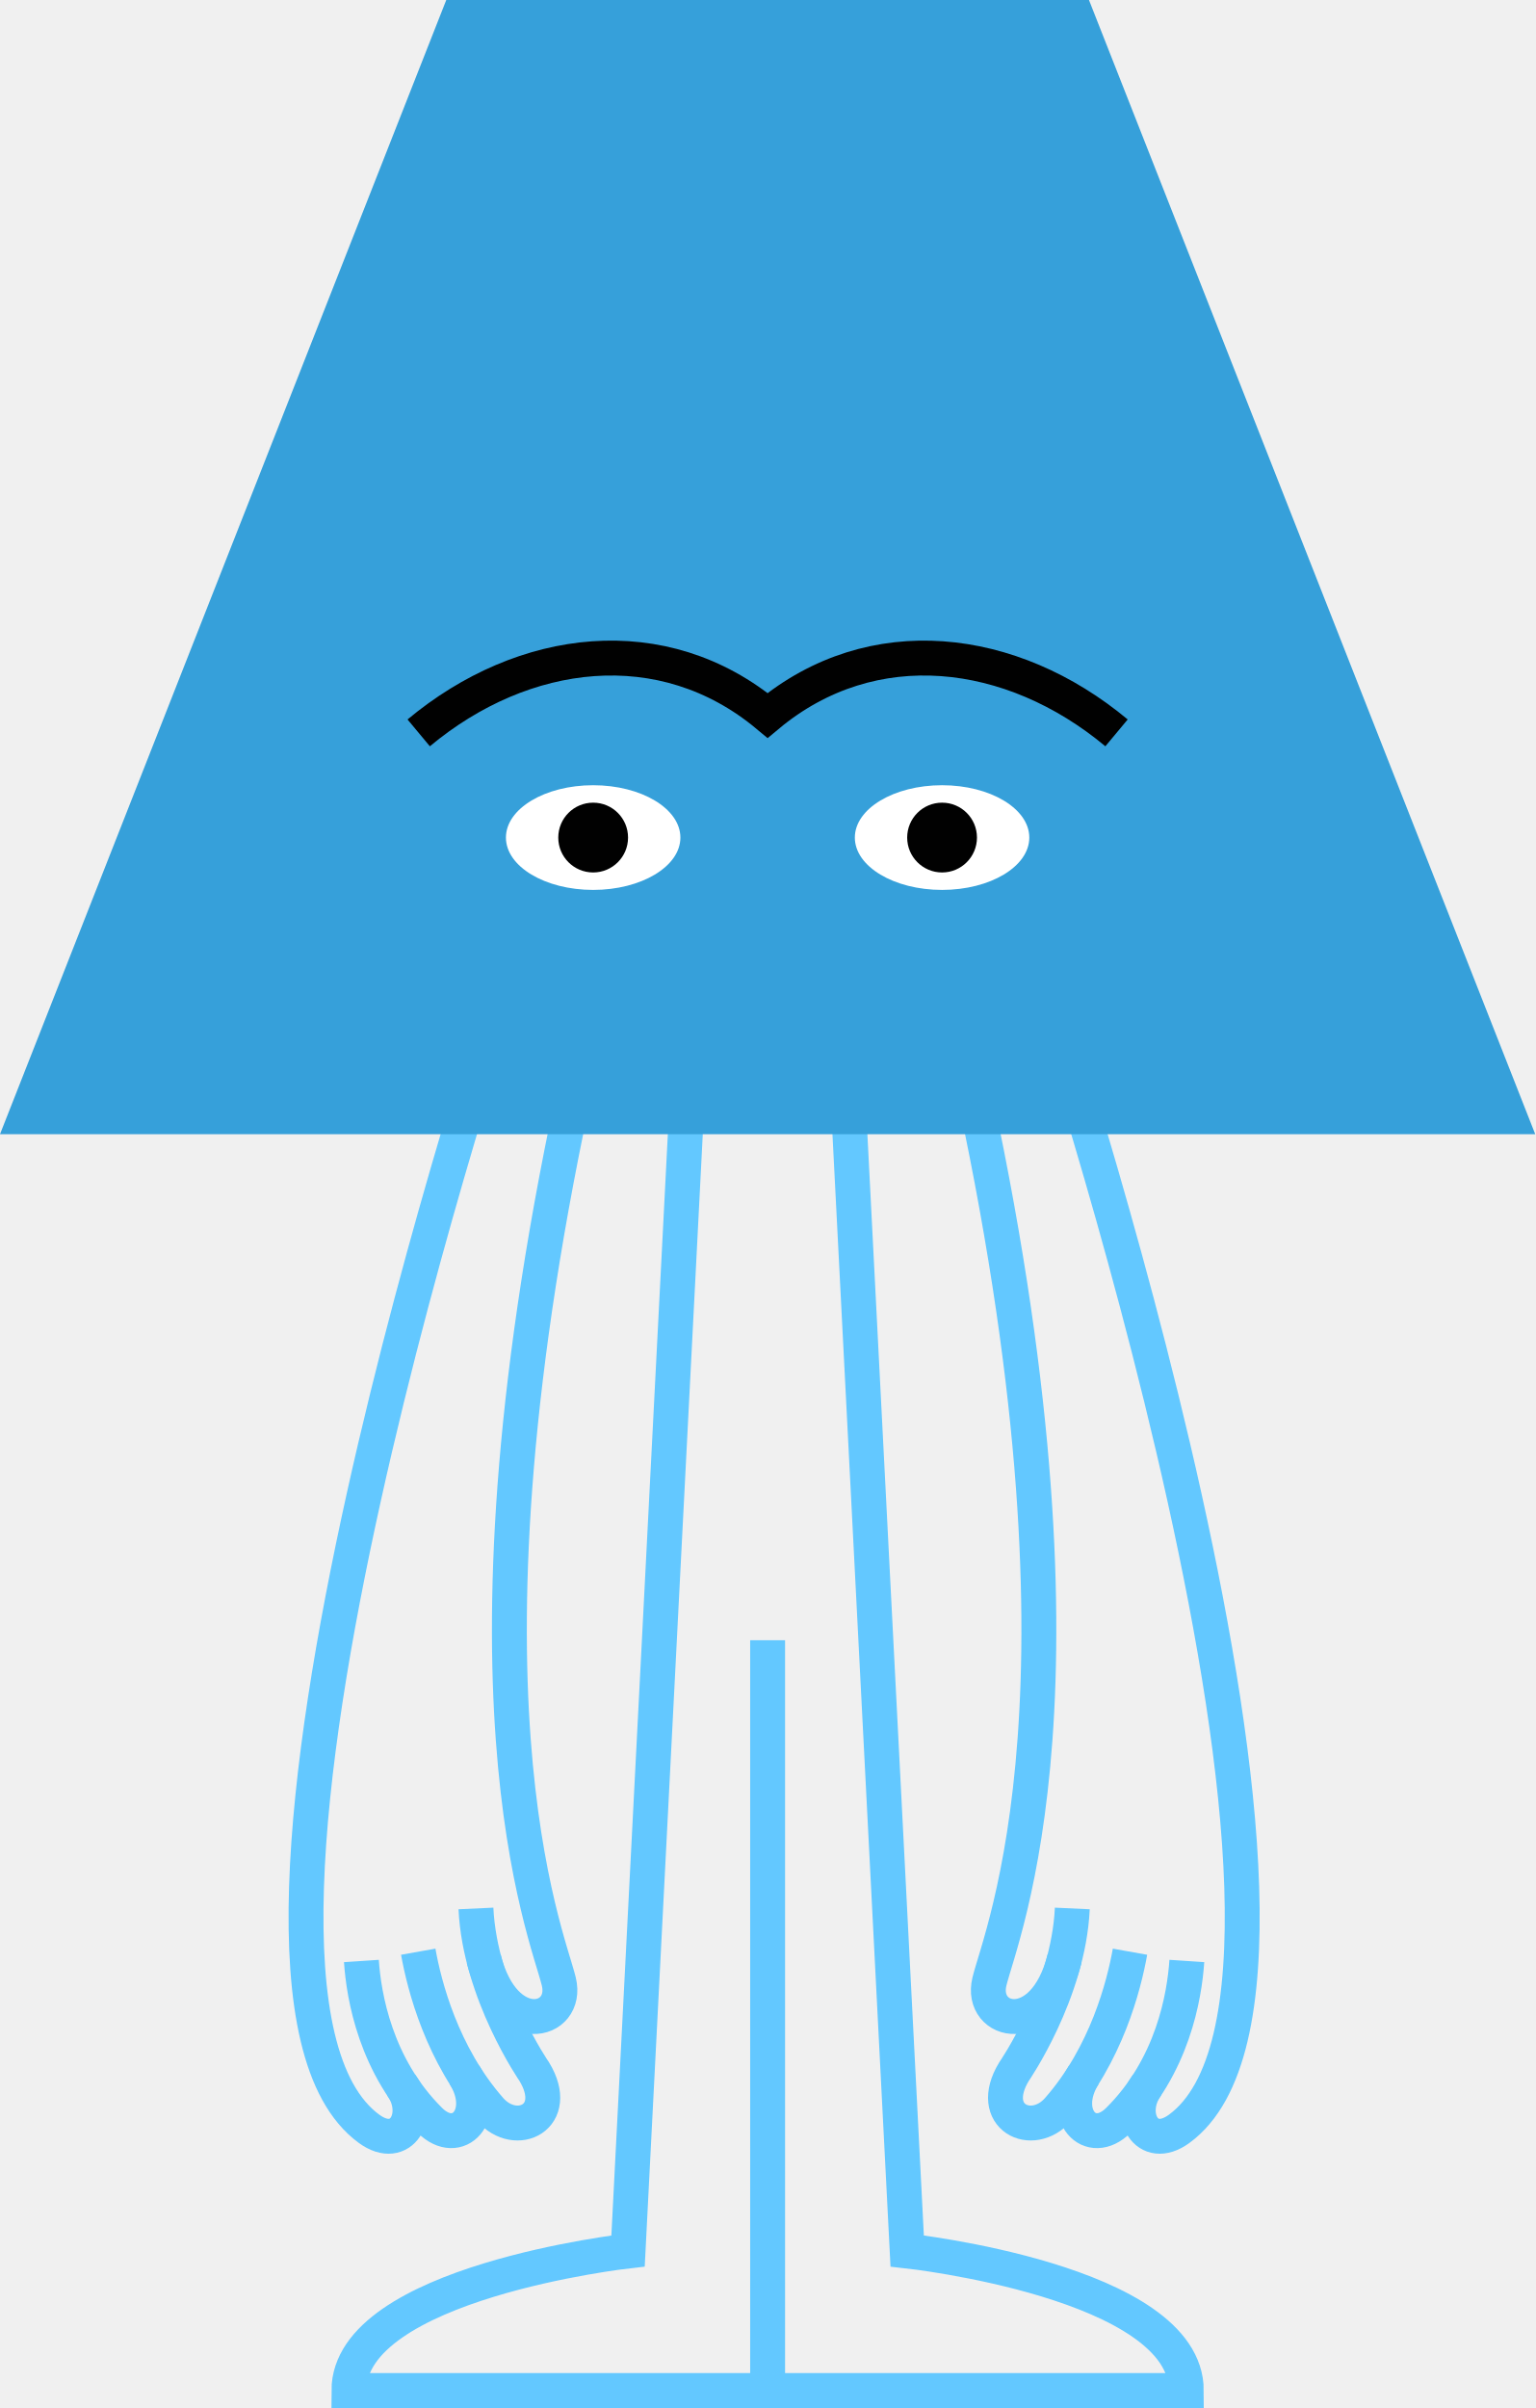
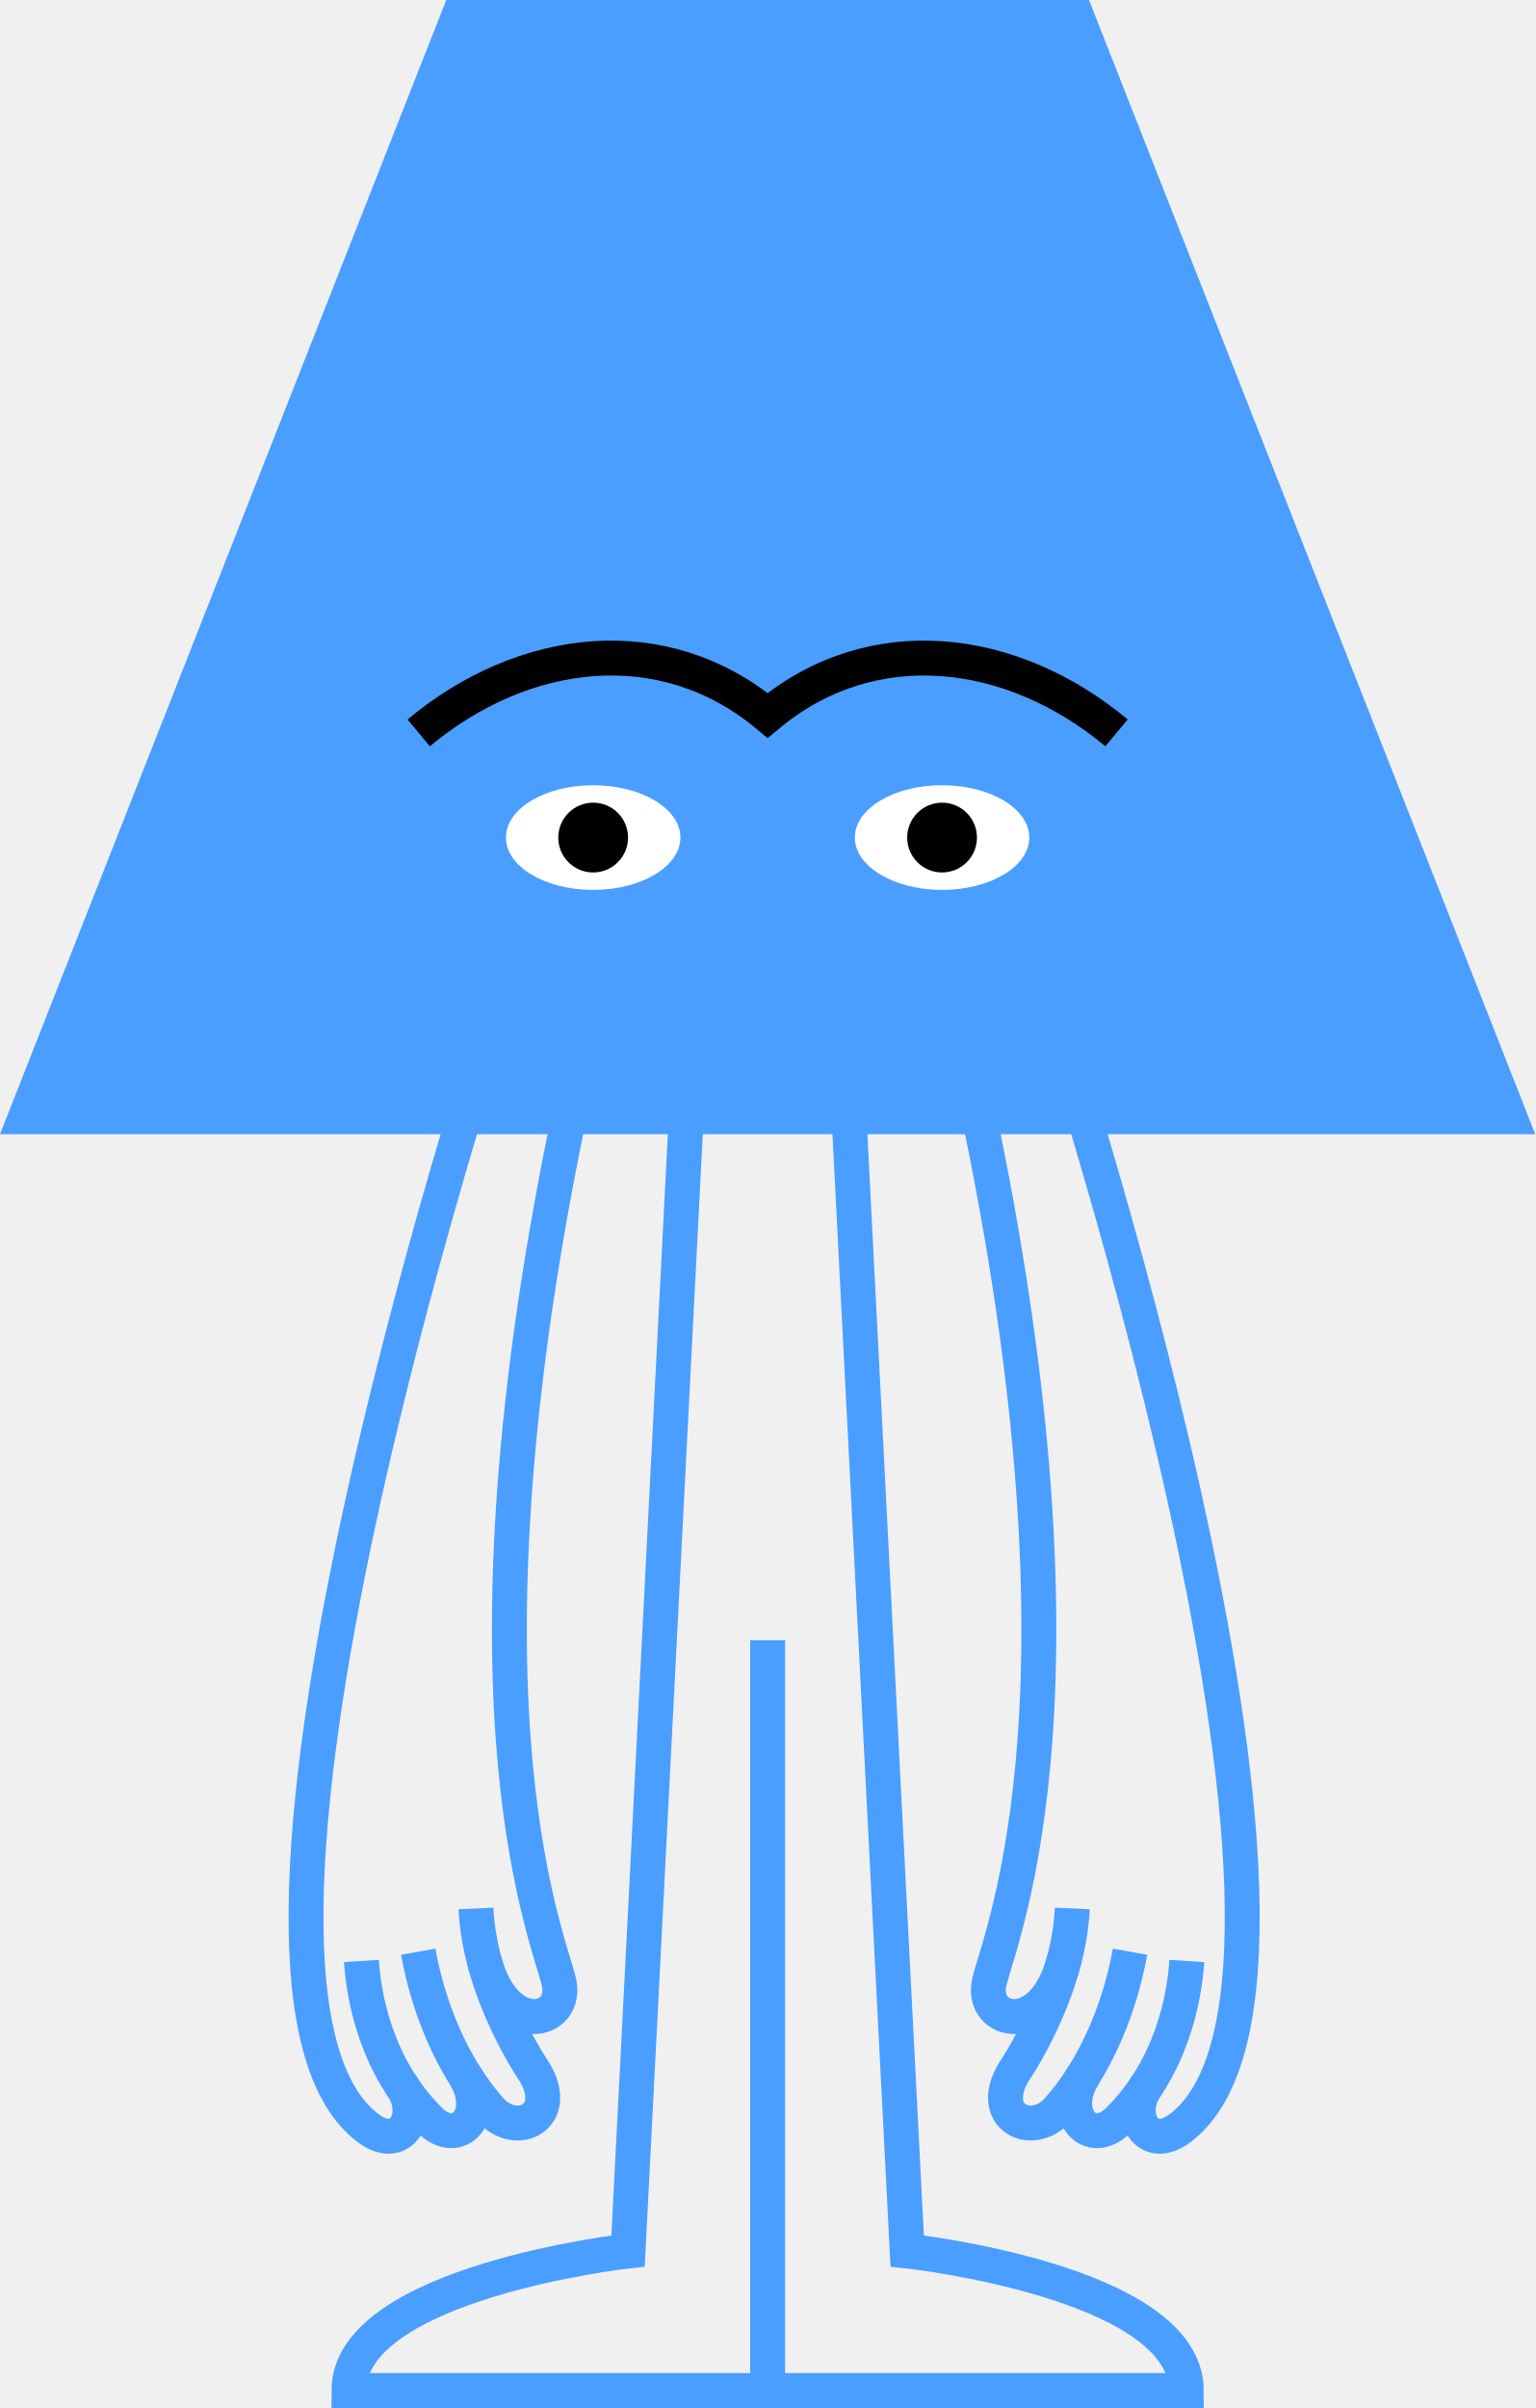
<svg xmlns="http://www.w3.org/2000/svg" width="88" height="138" viewBox="0 0 88 138" fill="none">
  <g clip-path="url(#clip0_505_4418)">
-     <path d="M55.541 61.244C63.407 96.715 57.383 110.795 56.714 113.564C56.132 115.975 59.829 116.923 61.017 112.26" stroke="#63C8FF" stroke-width="2" stroke-miterlimit="10" />
-     <path d="M64.772 111.85C64.426 113.79 63.416 117.748 60.654 120.893C59.158 122.597 56.553 121.323 58.118 118.731C58.118 118.731 61.239 114.226 61.465 109.372" stroke="#63C8FF" stroke-width="2" stroke-miterlimit="10" />
-     <path d="M59.628 55.979C59.628 55.979 79.04 113.619 67.591 122C65.725 123.366 64.504 121.174 65.754 119.486" stroke="#63C8FF" stroke-width="2" stroke-miterlimit="10" />
-     <path d="M68.03 112.382C67.896 114.395 67.22 118.431 64.104 121.517C62.488 123.117 60.69 121.2 62.123 118.909" stroke="#63C8FF" stroke-width="2" stroke-miterlimit="10" />
-     <path d="M33.205 61.244C25.339 96.715 31.363 110.795 32.032 113.564C32.614 115.975 28.917 116.923 27.729 112.26" stroke="#63C8FF" stroke-width="2" stroke-miterlimit="10" />
-     <path d="M23.974 111.85C24.32 113.79 25.33 117.748 28.092 120.893C29.588 122.597 32.193 121.323 30.628 118.731C30.628 118.731 27.507 114.226 27.281 109.372" stroke="#63C8FF" stroke-width="2" stroke-miterlimit="10" />
-     <path d="M29.118 55.979C29.118 55.979 9.706 113.619 21.155 122C23.021 123.366 24.242 121.174 22.992 119.486" stroke="#63C8FF" stroke-width="2" stroke-miterlimit="10" />
-     <path d="M52 129L48 51H40L36 129C36 129 20 130.8 20 137H68C68 130.745 52 129 52 129Z" stroke="#63C8FF" stroke-width="2" stroke-miterlimit="10" />
-     <path d="M44 94V137" stroke="#63C8FF" stroke-width="2" stroke-miterlimit="10" />
-     <path d="M88 65H0L25.58 0H62.42L88 65Z" fill="#36A0DA" />
+     <path d="M55.541 61.244C63.407 96.715 57.383 110.795 56.714 113.564C56.132 115.975 59.829 116.923 61.017 112.26" stroke="#4A9EFF" stroke-width="2" stroke-miterlimit="10" />
+     <path d="M64.772 111.85C64.426 113.79 63.416 117.748 60.654 120.893C59.158 122.597 56.553 121.323 58.118 118.731C58.118 118.731 61.239 114.226 61.465 109.372" stroke="#4A9EFF" stroke-width="2" stroke-miterlimit="10" />
+     <path d="M59.628 55.979C59.628 55.979 79.04 113.619 67.591 122C65.725 123.366 64.504 121.174 65.754 119.486" stroke="#4A9EFF" stroke-width="2" stroke-miterlimit="10" />
+     <path d="M68.03 112.382C67.896 114.395 67.22 118.431 64.104 121.517C62.488 123.117 60.69 121.2 62.123 118.909" stroke="#4A9EFF" stroke-width="2" stroke-miterlimit="10" />
+     <path d="M33.205 61.244C25.339 96.715 31.363 110.795 32.032 113.564C32.614 115.975 28.917 116.923 27.729 112.26" stroke="#4A9EFF" stroke-width="2" stroke-miterlimit="10" />
+     <path d="M23.974 111.85C24.32 113.79 25.33 117.748 28.092 120.893C29.588 122.597 32.193 121.323 30.628 118.731C30.628 118.731 27.507 114.226 27.281 109.372" stroke="#4A9EFF" stroke-width="2" stroke-miterlimit="10" />
+     <path d="M29.118 55.979C29.118 55.979 9.706 113.619 21.155 122C23.021 123.366 24.242 121.174 22.992 119.486" stroke="#4A9EFF" stroke-width="2" stroke-miterlimit="10" />
+     <path d="M52 129L48 51H40L36 129C36 129 20 130.8 20 137H68C68 130.745 52 129 52 129Z" stroke="#4A9EFF" stroke-width="2" stroke-miterlimit="10" />
+     <path d="M44 94V137" stroke="#4A9EFF" stroke-width="2" stroke-miterlimit="10" />
+     <path d="M88 65H0L25.58 0H62.42L88 65Z" fill="#4A9EFF" />
    <path d="M34 51C36.761 51 39 49.657 39 48C39 46.343 36.761 45 34 45C31.239 45 29 46.343 29 48C29 49.657 31.239 51 34 51Z" fill="white" />
    <path d="M54 51C56.761 51 59 49.657 59 48C59 46.343 56.761 45 54 45C51.239 45 49 46.343 49 48C49 49.657 51.239 51 54 51Z" fill="white" />
    <path d="M24 42C30 37 38 36 44 41C50 36 58 37 64 42" stroke="#010101" stroke-width="2" stroke-miterlimit="10" />
    <path d="M34 50C35.105 50 36 49.105 36 48C36 46.895 35.105 46 34 46C32.895 46 32 46.895 32 48C32 49.105 32.895 50 34 50Z" fill="#010101" />
    <path d="M54 50C55.105 50 56 49.105 56 48C56 46.895 55.105 46 54 46C52.895 46 52 46.895 52 48C52 49.105 52.895 50 54 50Z" fill="#010101" />
-     <path d="M20.716 112.382C20.85 114.395 21.526 118.431 24.642 121.517C26.258 123.117 28.056 121.2 26.623 118.909" stroke="#63C8FF" stroke-width="2" stroke-miterlimit="10" />
+     <path d="M20.716 112.382C20.85 114.395 21.526 118.431 24.642 121.517C26.258 123.117 28.056 121.2 26.623 118.909" stroke="#4A9EFF" stroke-width="2" stroke-miterlimit="10" />
  </g>
  <defs>
    <clipPath id="clip0_505_4418">
      <rect width="88" height="138" fill="white" />
    </clipPath>
  </defs>
</svg>
